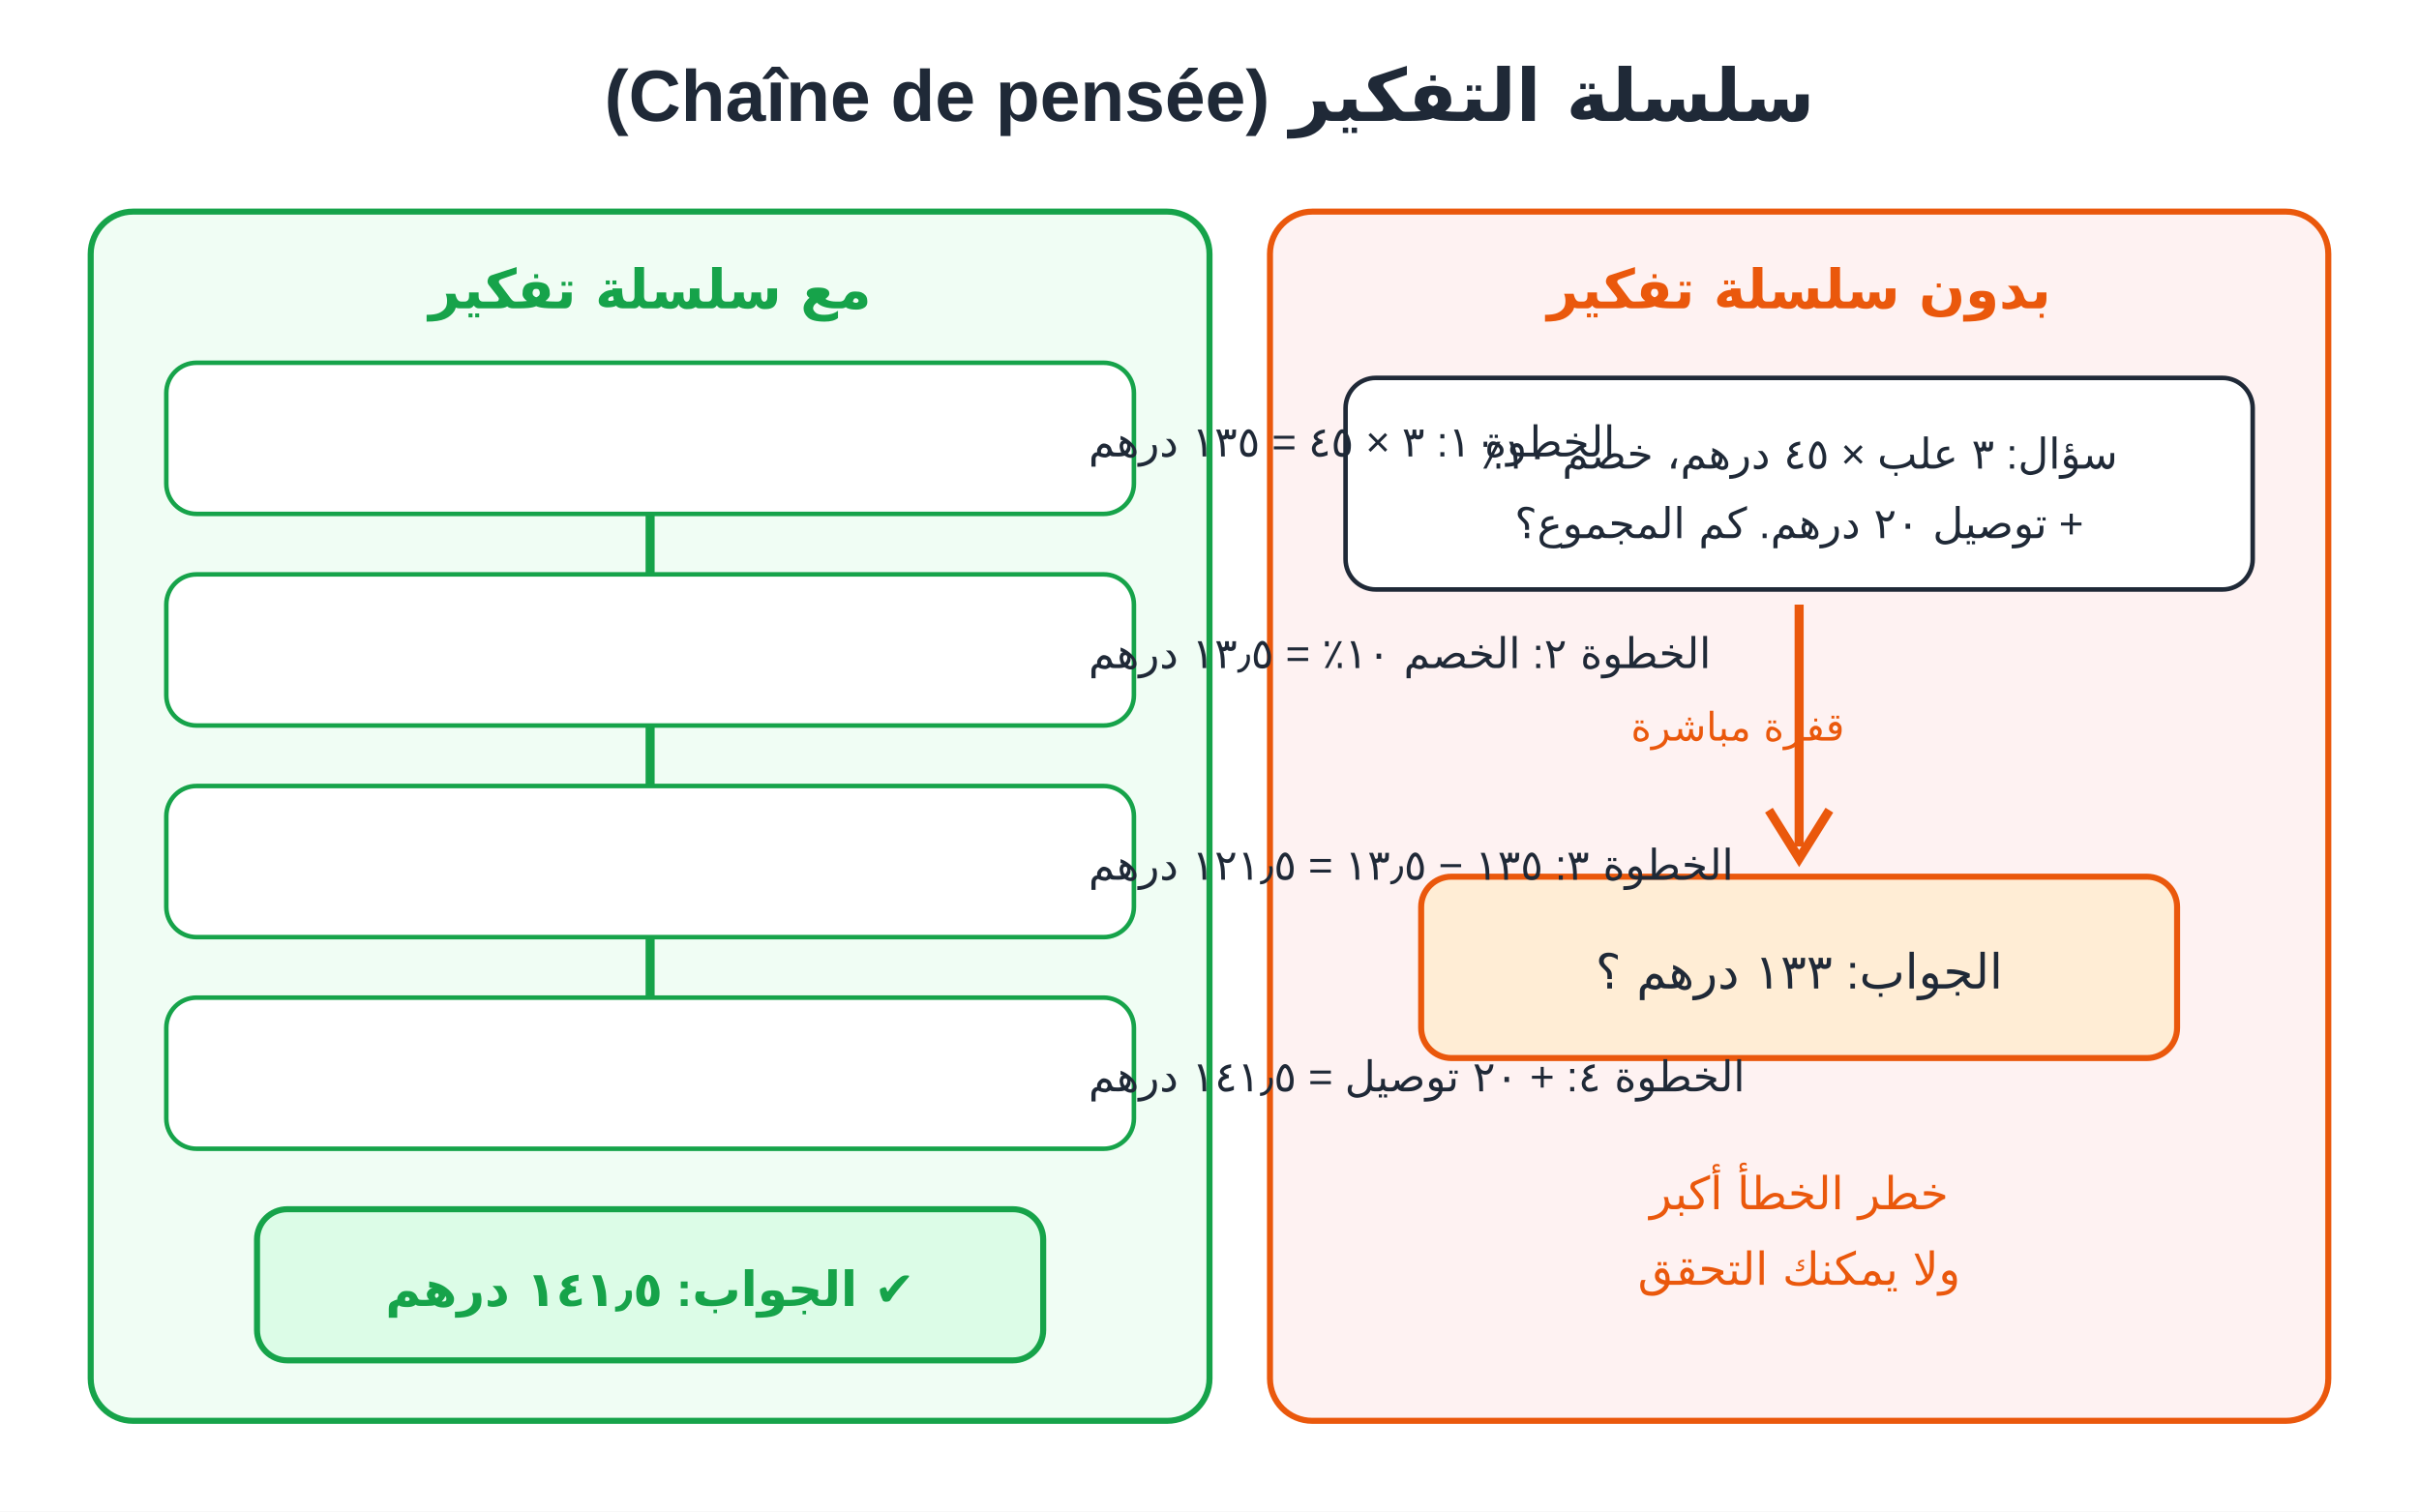
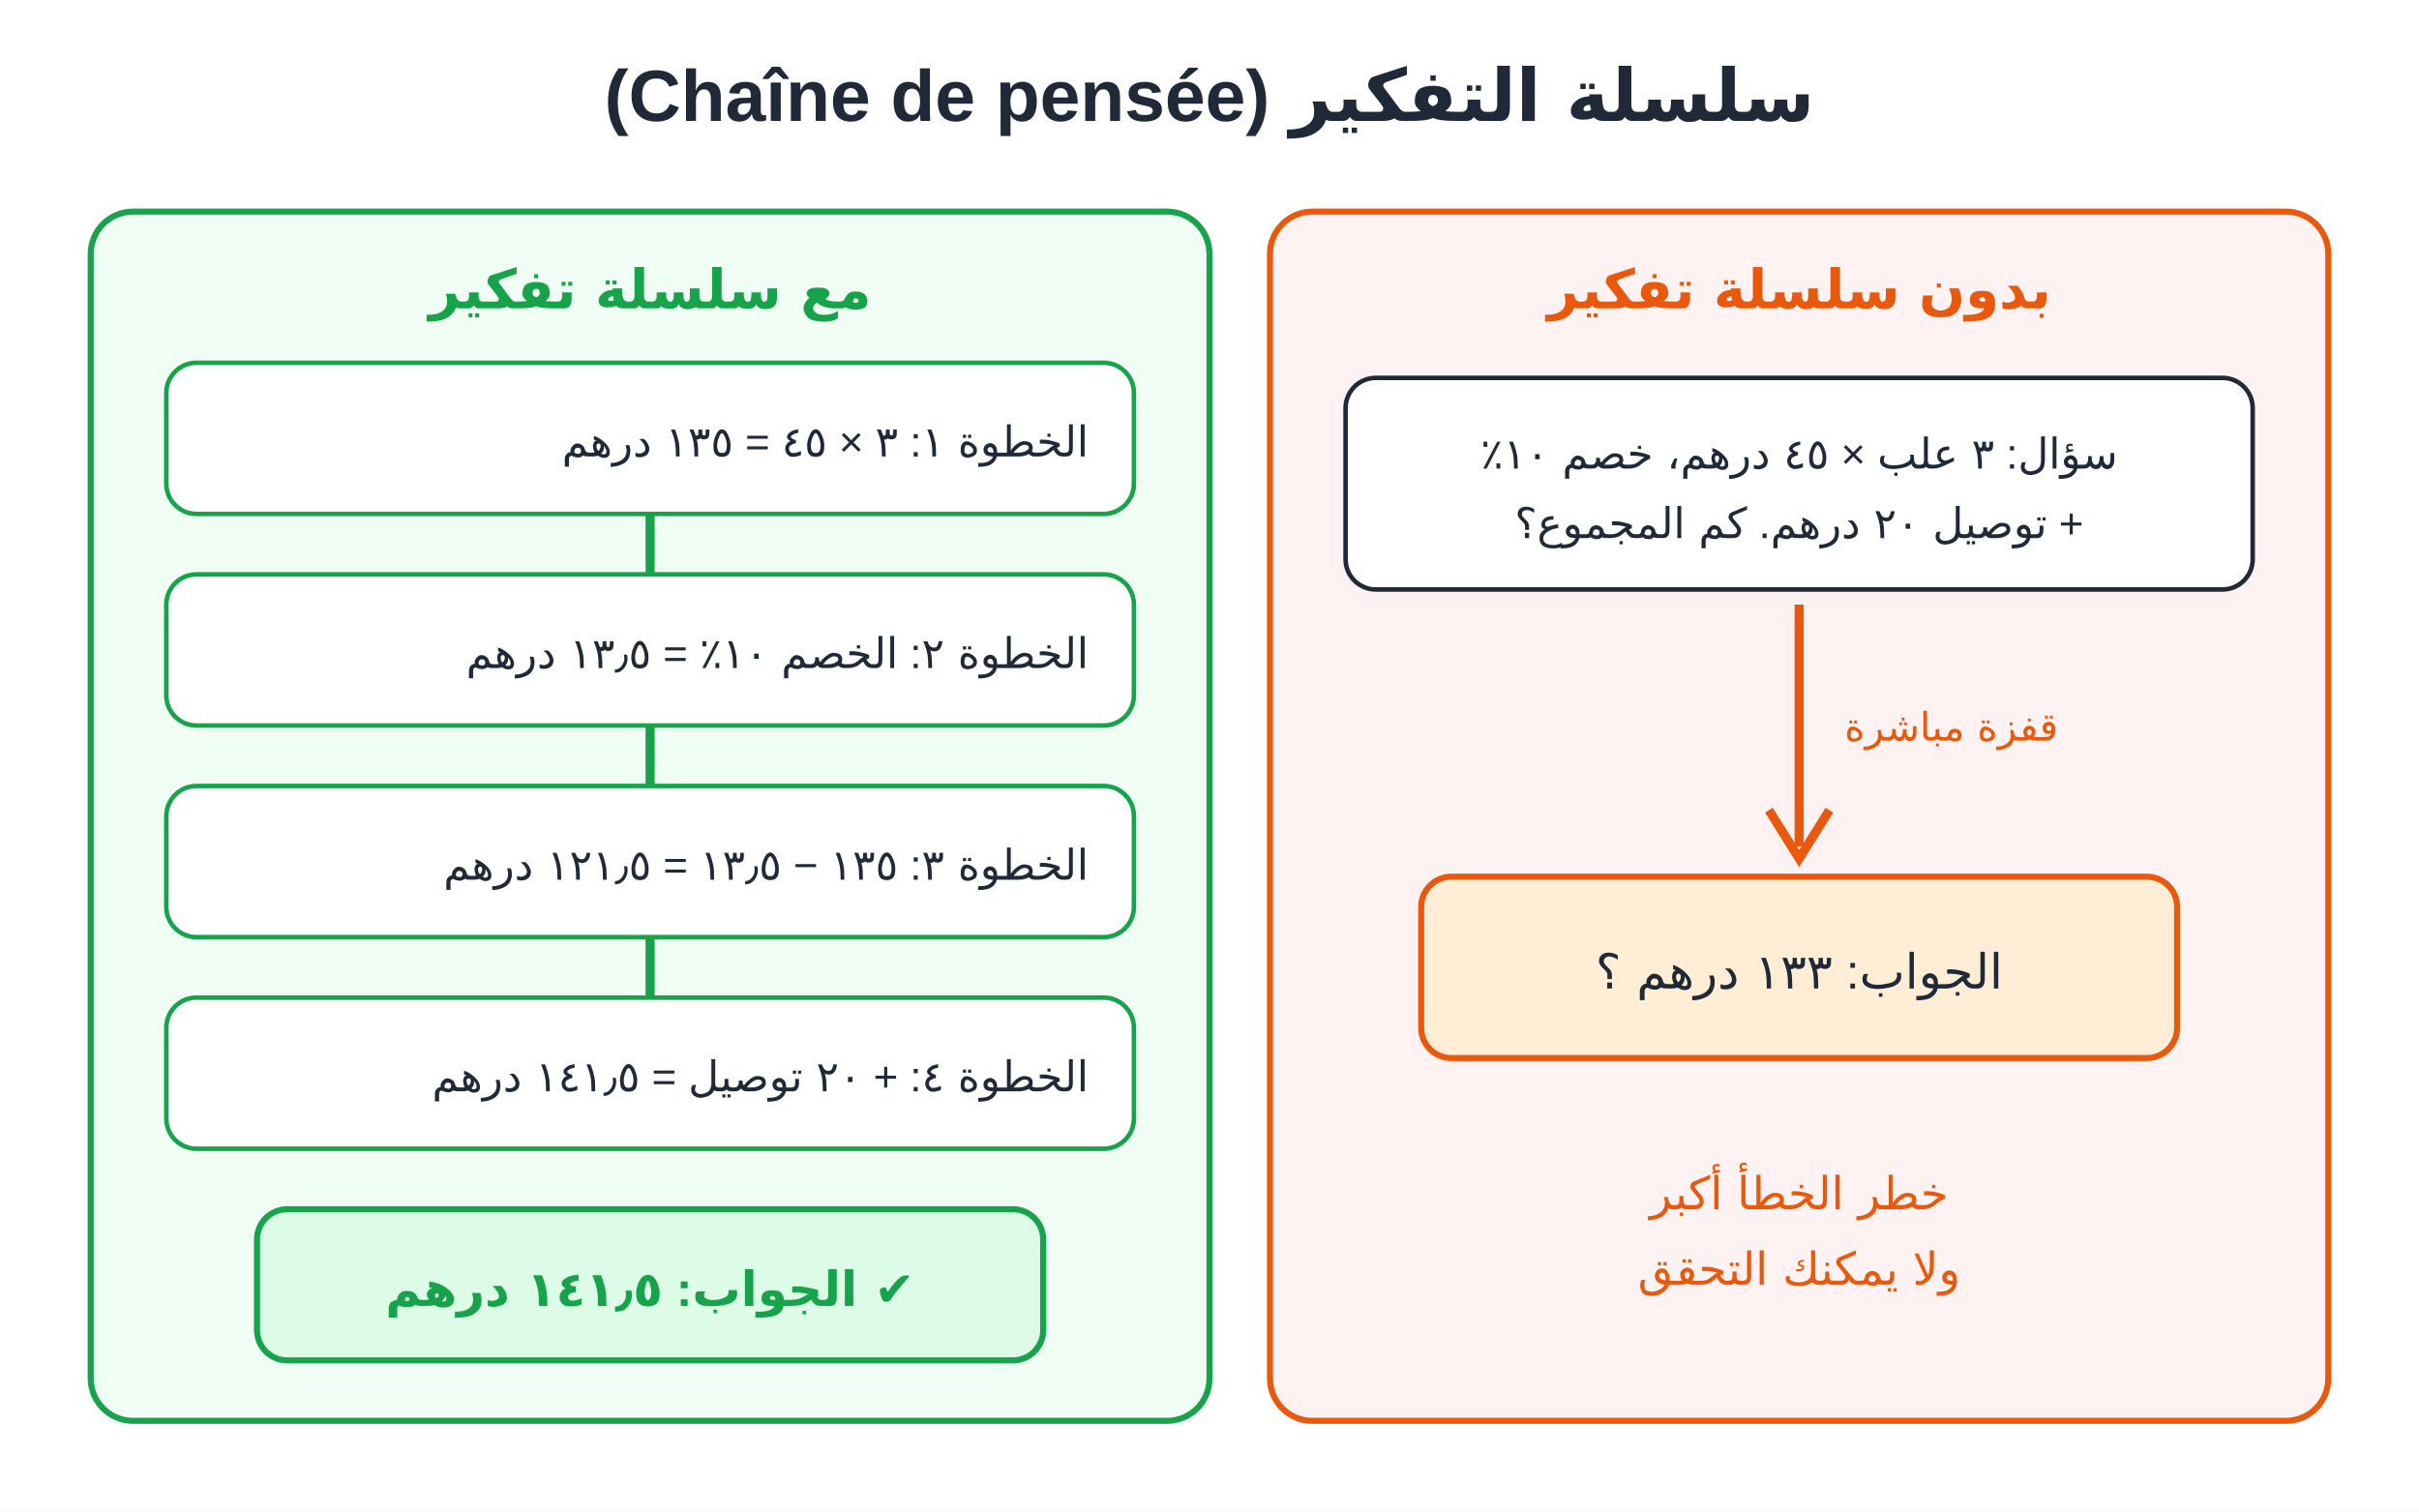
<svg xmlns="http://www.w3.org/2000/svg" viewBox="0 0 800 500" font-family="Tahoma, Arial, sans-serif">
  <rect width="100%" height="100%" fill="#ffffff" />
  <text x="400" y="40" font-size="24" font-weight="bold" fill="#1f2937" text-anchor="middle" direction="rtl">سلسلة التفكير (Chaîne de pensée)</text>
  <rect x="420" y="70" width="350" height="400" rx="14" fill="#fef2f2" stroke="#ea580c" stroke-width="2" />
  <text x="595" y="102" font-size="18" font-weight="bold" fill="#ea580c" text-anchor="middle" direction="rtl">بدون سلسلة تفكير</text>
  <rect x="445" y="125" width="300" height="70" rx="10" fill="#ffffff" stroke="#1f2937" stroke-width="1.5" />
  <text x="595" y="155" font-size="14" fill="#1f2937" text-anchor="middle" direction="rtl">سؤال: ٣ علب × ٤٥ درهم، خصم ١٠٪</text>
  <text x="595" y="178" font-size="14" fill="#1f2937" text-anchor="middle" direction="rtl">+ توصيل ٢٠ درهم. كم المجموع؟</text>
  <path d="M595 200 L595 280" stroke="#ea580c" stroke-width="3" />
  <path d="M585 268 L595 284 L605 268" fill="none" stroke="#ea580c" stroke-width="3" />
-   <text x="610" y="245" font-size="13" fill="#ea580c" direction="rtl">قفزة مباشرة</text>
+   <text x="610" y="245" font-size="13" fill="#ea580c" direction="rtl" text-anchor="end">قفزة مباشرة</text>
  <rect x="470" y="290" width="250" height="60" rx="10" fill="#ffedd5" stroke="#ea580c" stroke-width="2" />
  <text x="595" y="327" font-size="16" fill="#1f2937" text-anchor="middle" direction="rtl">الجواب: ١٣٣ درهم ؟</text>
  <text x="595" y="400" font-size="15" fill="#ea580c" text-anchor="middle" direction="rtl">خطر الخطأ أكبر</text>
  <text x="595" y="425" font-size="15" fill="#ea580c" text-anchor="middle" direction="rtl">ولا يمكنك التحقق</text>
  <rect x="30" y="70" width="370" height="400" rx="14" fill="#f0fdf4" stroke="#16a34a" stroke-width="2" />
  <text x="215" y="102" font-size="18" font-weight="bold" fill="#16a34a" text-anchor="middle" direction="rtl">مع سلسلة تفكير</text>
  <g font-size="14" fill="#1f2937">
    <rect x="55" y="120" width="320" height="50" rx="10" fill="#ffffff" stroke="#16a34a" stroke-width="1.5" />
-     <text x="360" y="151" text-anchor="end" direction="rtl">الخطوة ١: ٣ × ٤٥ = ١٣٥ درهم</text>
+     <text x="360" y="151" text-anchor="start" direction="rtl">الخطوة ١: ٣ × ٤٥ = ١٣٥ درهم</text>
    <rect x="55" y="190" width="320" height="50" rx="10" fill="#ffffff" stroke="#16a34a" stroke-width="1.5" />
-     <text x="360" y="221" text-anchor="end" direction="rtl">الخطوة ٢: الخصم ١٠٪ = ١٣٫٥ درهم</text>
+     <text x="360" y="221" text-anchor="start" direction="rtl">الخطوة ٢: الخصم ١٠٪ = ١٣٫٥ درهم</text>
    <rect x="55" y="260" width="320" height="50" rx="10" fill="#ffffff" stroke="#16a34a" stroke-width="1.5" />
-     <text x="360" y="291" text-anchor="end" direction="rtl">الخطوة ٣: ١٣٥ − ١٣٫٥ = ١٢١٫٥ درهم</text>
+     <text x="360" y="291" text-anchor="start" direction="rtl">الخطوة ٣: ١٣٥ − ١٣٫٥ = ١٢١٫٥ درهم</text>
    <rect x="55" y="330" width="320" height="50" rx="10" fill="#ffffff" stroke="#16a34a" stroke-width="1.5" />
-     <text x="360" y="361" text-anchor="end" direction="rtl">الخطوة ٤: + ٢٠ توصيل = ١٤١٫٥ درهم</text>
+     <text x="360" y="361" text-anchor="start" direction="rtl">الخطوة ٤: + ٢٠ توصيل = ١٤١٫٥ درهم</text>
  </g>
  <path d="M215 170 L215 190 M215 240 L215 260 M215 310 L215 330" stroke="#16a34a" stroke-width="3" />
  <rect x="85" y="400" width="260" height="50" rx="10" fill="#dcfce7" stroke="#16a34a" stroke-width="2" />
  <text x="215" y="432" font-size="16" font-weight="bold" fill="#16a34a" text-anchor="middle" direction="rtl">✔ الجواب: ١٤١٫٥ درهم</text>
</svg>
